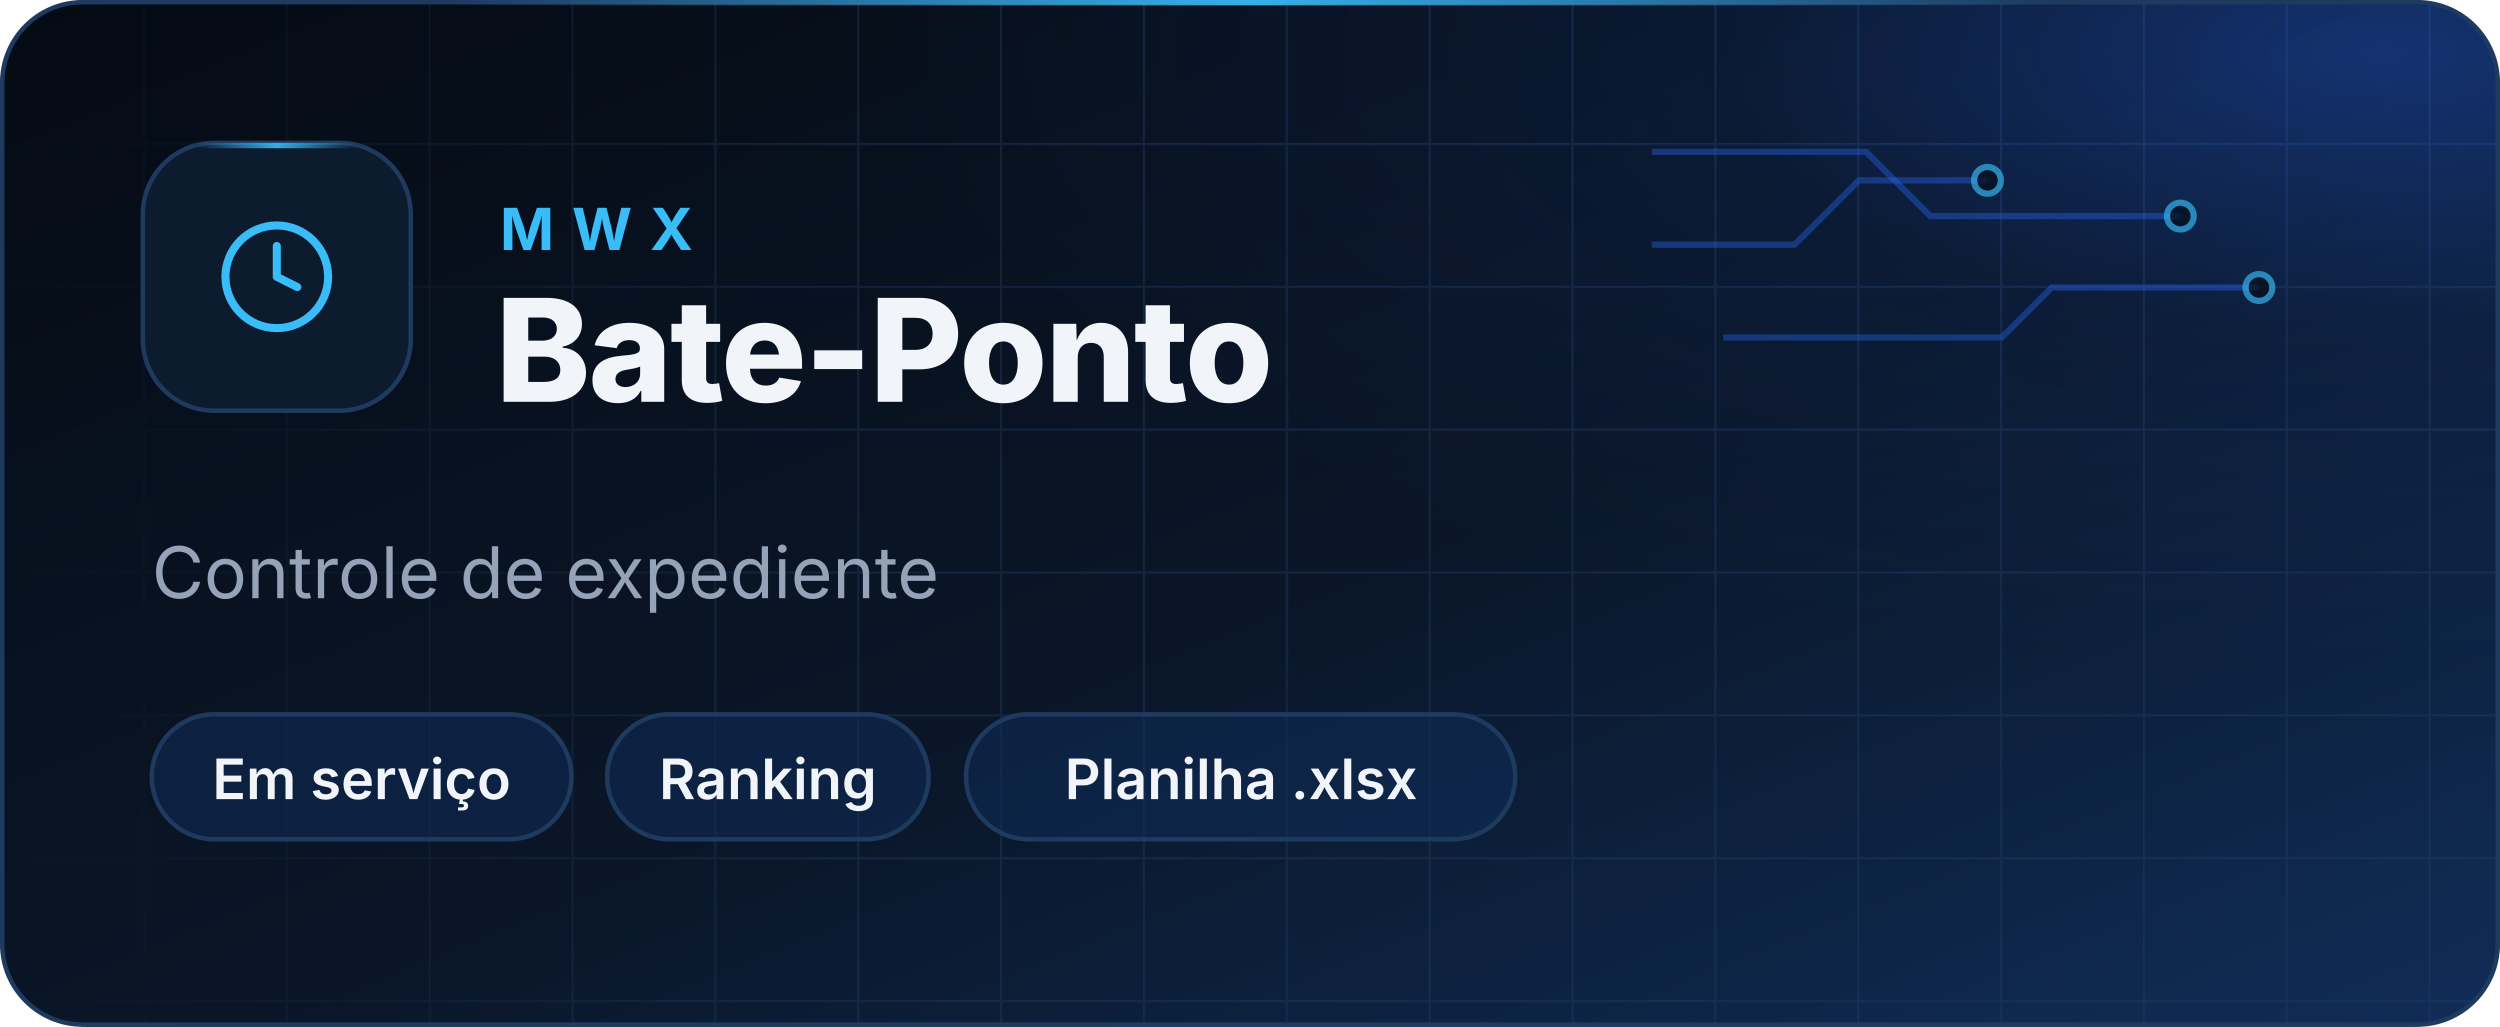
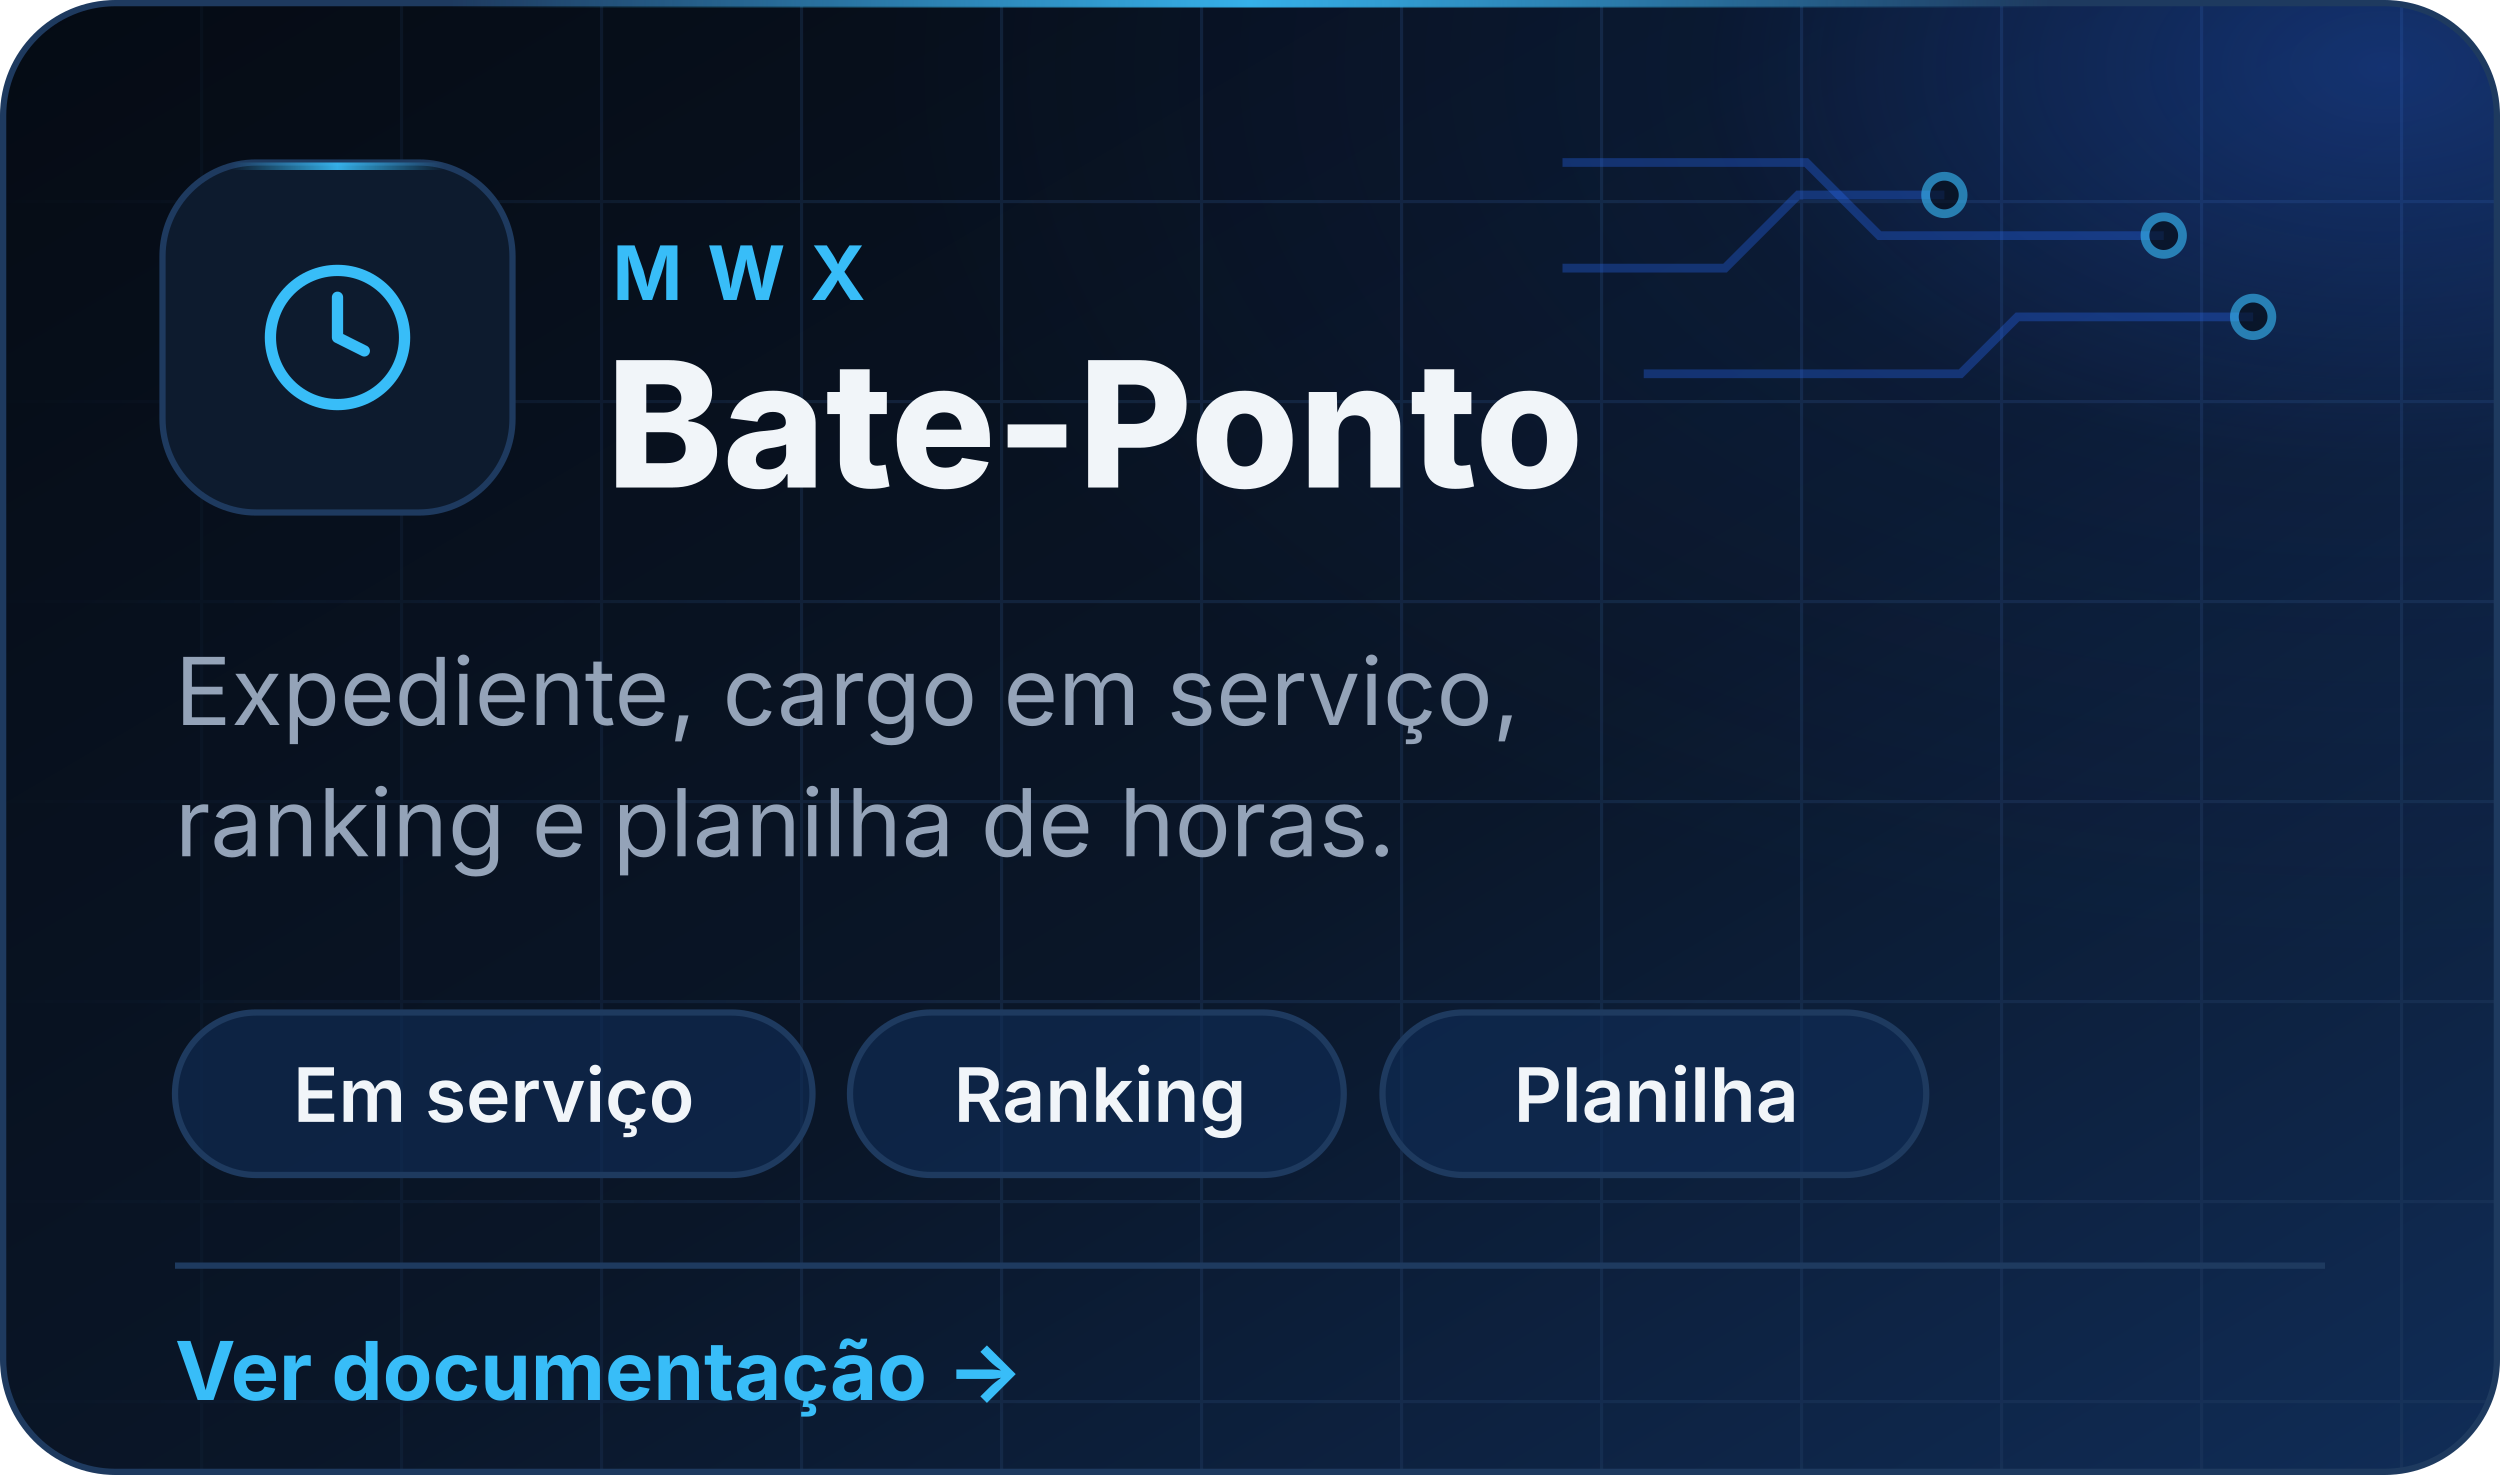
- <svg xmlns="http://www.w3.org/2000/svg" width="560" height="230" viewBox="0 0 560 230" role="img" aria-label="MWX Bate-Ponto — Controle de expediente" font-family="'Segoe UI', 'Inter', 'Helvetica Neue', Arial, sans-serif">
+ <svg xmlns="http://www.w3.org/2000/svg" width="400" height="236" viewBox="0 0 400 236" role="img" aria-label="MWX Bate-Ponto: Expediente, cargo em serviço, ranking e planilha de horas." font-family="'Segoe UI', 'Inter', 'Helvetica Neue', Arial, sans-serif">
  <defs>
-     <linearGradient id="bgcponto" x1="0" y1="0" x2="1" y2="1">
+     <linearGradient id="bgvponto" x1="0" y1="0" x2="1" y2="1">
      <stop offset="0" stop-color="#050B14" />
      <stop offset=".55" stop-color="#0A1628" />
      <stop offset="1" stop-color="#102D58" />
    </linearGradient>
-     <radialGradient id="glowcponto" cx="0.95" cy="0.05" r=".6">
+     <radialGradient id="glowvponto" cx="0.95" cy="0.05" r=".6">
      <stop offset="0" stop-color="#2563EB" stop-opacity=".38" />
      <stop offset=".45" stop-color="#2563EB" stop-opacity=".08" />
      <stop offset="1" stop-color="#2563EB" stop-opacity="0" />
    </radialGradient>
-     <pattern id="gridcponto" width="32" height="32" patternUnits="userSpaceOnUse">
+     <pattern id="gridvponto" width="32" height="32" patternUnits="userSpaceOnUse">
      <path d="M32 0H0V32" fill="none" stroke="#1E3A5F" stroke-width="1" opacity=".45" />
    </pattern>
-     <linearGradient id="edgecponto" x1="0" y1="0" x2="1" y2="0">
+     <linearGradient id="edgevponto" x1="0" y1="0" x2="1" y2="0">
      <stop offset="0" stop-color="#38BDF8" stop-opacity="0" />
      <stop offset=".5" stop-color="#38BDF8" stop-opacity=".9" />
      <stop offset="1" stop-color="#38BDF8" stop-opacity="0" />
    </linearGradient>
-     <linearGradient id="txtcponto" x1="0" y1="0" x2="1" y2="0">
+     <linearGradient id="txtvponto" x1="0" y1="0" x2="1" y2="0">
      <stop offset="0" stop-color="#2563EB" />
      <stop offset=".5" stop-color="#3B82F6" />
      <stop offset="1" stop-color="#38BDF8" />
    </linearGradient>
-     <linearGradient id="fadecponto" x1="0" y1="0" x2="1" y2="0">
+     <linearGradient id="fadevponto" x1="0" y1="0" x2="1" y2="0">
      <stop offset="0" stop-color="#fff" stop-opacity="0" />
      <stop offset=".35" stop-color="#fff" stop-opacity=".9" />
      <stop offset="1" stop-color="#fff" />
    </linearGradient>
-     <mask id="gmcponto">
-       <rect width="560" height="230" fill="url(#fadecponto)" />
+     <mask id="gmvponto">
+       <rect width="400" height="236" fill="url(#fadevponto)" />
    </mask>
-     <clipPath id="clipcponto">
-       <rect width="560" height="230" rx="20" />
+     <clipPath id="clipvponto">
+       <rect width="400" height="236" rx="20" />
    </clipPath>
  </defs>
-   <g clip-path="url(#clipcponto)">
-     <rect width="560" height="230" fill="url(#bgcponto)" />
-     <rect width="560" height="230" fill="url(#gridcponto)" mask="url(#gmcponto)" />
-     <rect width="560" height="230" fill="url(#glowcponto)" />
+   <g clip-path="url(#clipvponto)">
+     <rect width="400" height="236" fill="url(#bgvponto)" />
+     <rect width="400" height="236" fill="url(#gridvponto)" mask="url(#gmvponto)" />
+     <rect width="400" height="236" fill="url(#glowvponto)" />
  </g>
-   <rect x=".5" y=".5" width="559" height="229" rx="18" fill="none" stroke="#1E3A5F" />
-   <rect x="101" y="0" width="358" height="1.2" fill="url(#edgecponto)" />
-   <path d="M370 34 h48.0 l14.4 14.4 h56.0" fill="none" stroke="#2563EB" stroke-width="1.4" opacity="0.4" />
-   <path d="M370 54.8 h32.0 l14.4 -14.4 h28.8" fill="none" stroke="#2563EB" stroke-width="1.4" opacity="0.4" />
-   <path d="M386.0 75.6 h62.4 l11.2 -11.2 h46.4" fill="none" stroke="#2563EB" stroke-width="1.4" opacity="0.4" />
-   <circle cx="488.4" cy="48.4" r="3" fill="#050B14" stroke="#38BDF8" stroke-width="1.4" opacity="0.65" />
-   <circle cx="445.2" cy="40.4" r="3" fill="#050B14" stroke="#38BDF8" stroke-width="1.4" opacity="0.65" />
-   <circle cx="506.0" cy="64.4" r="3" fill="#050B14" stroke="#38BDF8" stroke-width="1.4" opacity="0.65" />
-   <rect x="32" y="32" width="60" height="60" rx="16" fill="#0D1B2E" stroke="#1E3A5F" />
-   <rect x="44" y="32" width="36" height="1.2" fill="url(#edgecponto)" />
-   <g transform="translate(48.2 48.2) scale(1.15)" fill="none" stroke="#38BDF8" stroke-width="1.57" stroke-linecap="round" stroke-linejoin="round" color="#38BDF8">
+   <rect x=".5" y=".5" width="399" height="235" rx="18" fill="none" stroke="#1E3A5F" />
+   <rect x="72" y="0" width="256" height="1.2" fill="url(#edgevponto)" />
+   <path d="M250 26 h39.0 l11.7 11.7 h45.5" fill="none" stroke="#2563EB" stroke-width="1.4" opacity="0.35" />
+   <path d="M250 42.9 h26.0 l11.7 -11.7 h23.4" fill="none" stroke="#2563EB" stroke-width="1.4" opacity="0.35" />
+   <path d="M263.0 59.8 h50.7 l9.1 -9.1 h37.7" fill="none" stroke="#2563EB" stroke-width="1.4" opacity="0.35" />
+   <circle cx="346.2" cy="37.7" r="3" fill="#050B14" stroke="#38BDF8" stroke-width="1.4" opacity="0.6" />
+   <circle cx="311.1" cy="31.2" r="3" fill="#050B14" stroke="#38BDF8" stroke-width="1.4" opacity="0.6" />
+   <circle cx="360.5" cy="50.7" r="3" fill="#050B14" stroke="#38BDF8" stroke-width="1.4" opacity="0.6" />
+   <rect x="26" y="26" width="56" height="56" rx="15" fill="#0D1B2E" stroke="#1E3A5F" />
+   <rect x="37" y="26" width="34" height="1.2" fill="url(#edgevponto)" />
+   <g transform="translate(41.12 41.12) scale(1.0733)" fill="none" stroke="#38BDF8" stroke-width="1.68" stroke-linecap="round" stroke-linejoin="round" color="#38BDF8">
    <circle cx="12" cy="12" r="10" />
    <polyline points="12 6 12 12 16 14" />
  </g>
-   <text x="112" y="56" fill="#38BDF8" font-size="13" font-weight="700" letter-spacing="4">MWX</text>
-   <text x="111" y="90" fill="#F1F5F9" font-size="32" font-weight="800" letter-spacing="-.5">Bate-Ponto</text>
-   <text x="34" y="134" fill="#94A3B8" font-size="16">Controle de expediente</text>
-   <rect x="34" y="160" width="94" height="28" rx="14" fill="#102D58" fill-opacity=".55" stroke="#1E3A5F" />
-   <text x="81" y="179" text-anchor="middle" fill="#F1F5F9" font-size="12.5" font-weight="600">Em serviço</text>
-   <rect x="136.0" y="160" width="72" height="28" rx="14" fill="#102D58" fill-opacity=".55" stroke="#1E3A5F" />
-   <text x="172" y="179" text-anchor="middle" fill="#F1F5F9" font-size="12.5" font-weight="600">Ranking</text>
-   <rect x="216.4" y="160" width="123" height="28" rx="14" fill="#102D58" fill-opacity=".55" stroke="#1E3A5F" />
-   <text x="278" y="179" text-anchor="middle" fill="#F1F5F9" font-size="12.5" font-weight="600">Planilha .xlsx</text>
+   <text x="98" y="48" fill="#38BDF8" font-size="12" font-weight="700" letter-spacing="4">MWX</text>
+   <text x="97" y="78" fill="#F1F5F9" font-size="28" font-weight="800">Bate-Ponto</text>
+   <text x="28" y="116.0" fill="#94A3B8" font-size="15" font-weight="400" text-anchor="start">Expediente, cargo em serviço,</text>
+   <text x="28" y="137.0" fill="#94A3B8" font-size="15" font-weight="400" text-anchor="start">ranking e planilha de horas.</text>
+   <rect x="28" y="162" width="102" height="26" rx="13" fill="#102D58" fill-opacity=".6" stroke="#1E3A5F" />
+   <text x="79" y="179.5" text-anchor="middle" fill="#F1F5F9" font-size="12" font-weight="600">Em serviço</text>
+   <rect x="136.0" y="162" width="79" height="26" rx="13" fill="#102D58" fill-opacity=".6" stroke="#1E3A5F" />
+   <text x="176" y="179.5" text-anchor="middle" fill="#F1F5F9" font-size="12" font-weight="600">Ranking</text>
+   <rect x="221.2" y="162" width="87" height="26" rx="13" fill="#102D58" fill-opacity=".6" stroke="#1E3A5F" />
+   <text x="265" y="179.5" text-anchor="middle" fill="#F1F5F9" font-size="12" font-weight="600">Planilha</text>
+   <rect x="28" y="202" width="344" height="1" fill="#1E3A5F" />
+   <text x="28" y="224" fill="#38BDF8" font-size="13" font-weight="700">Ver documentação  →</text>
</svg>
